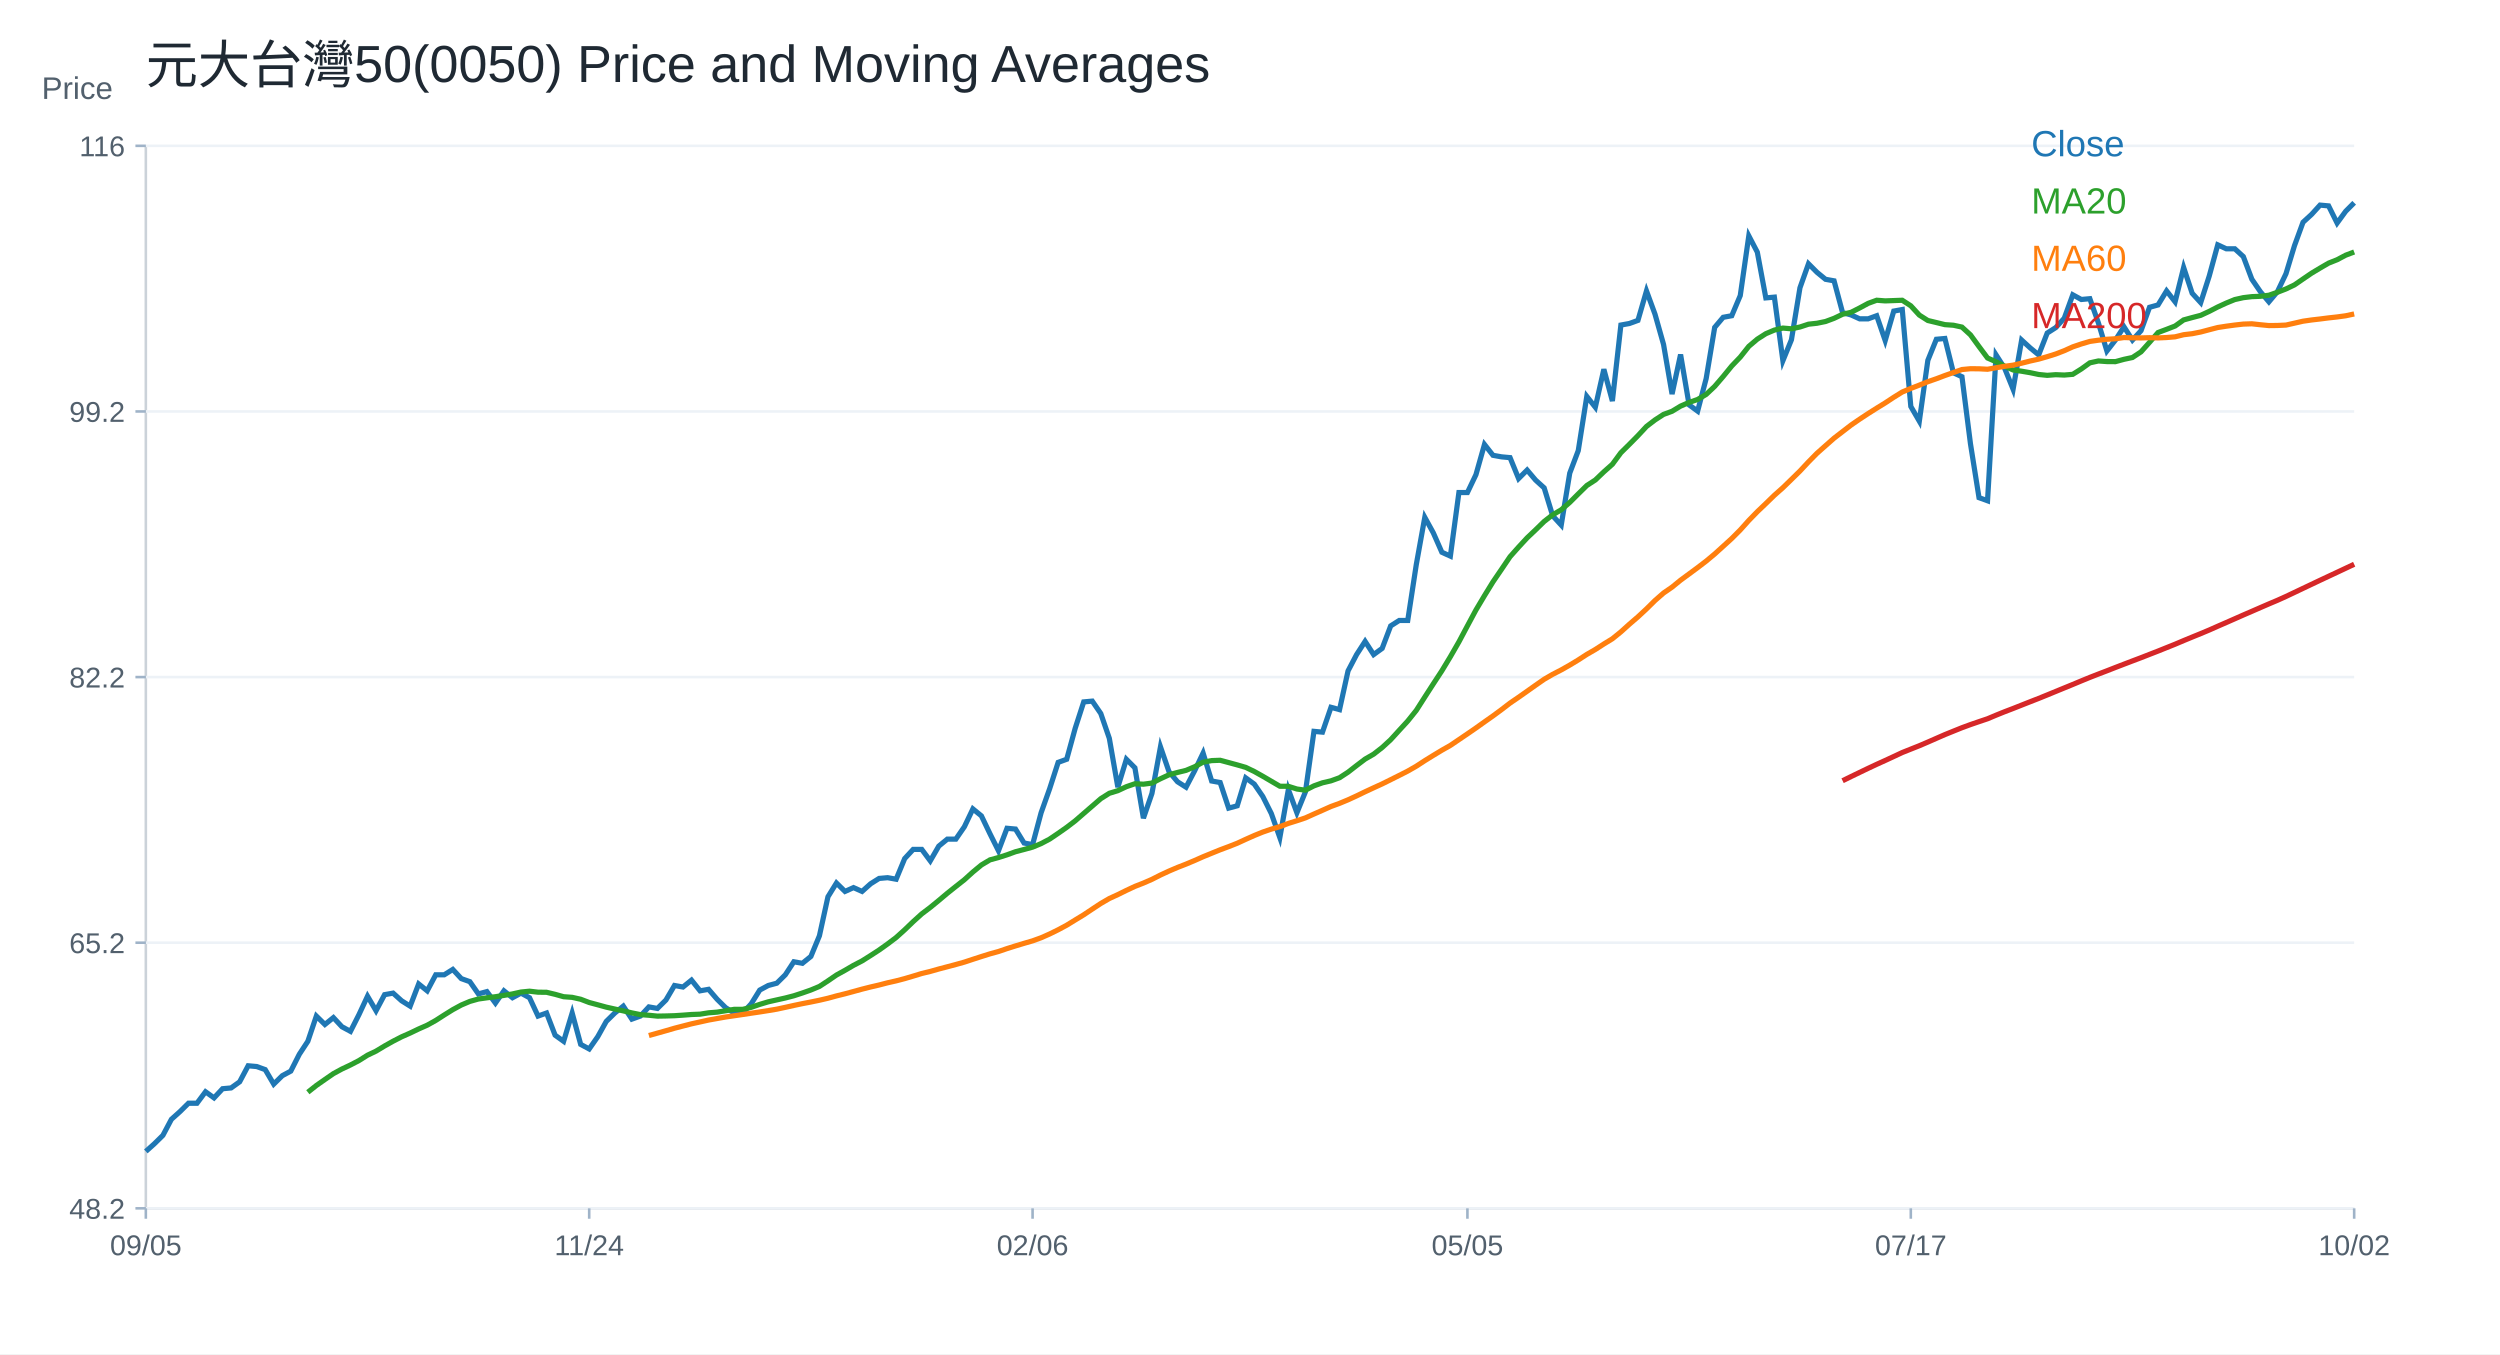
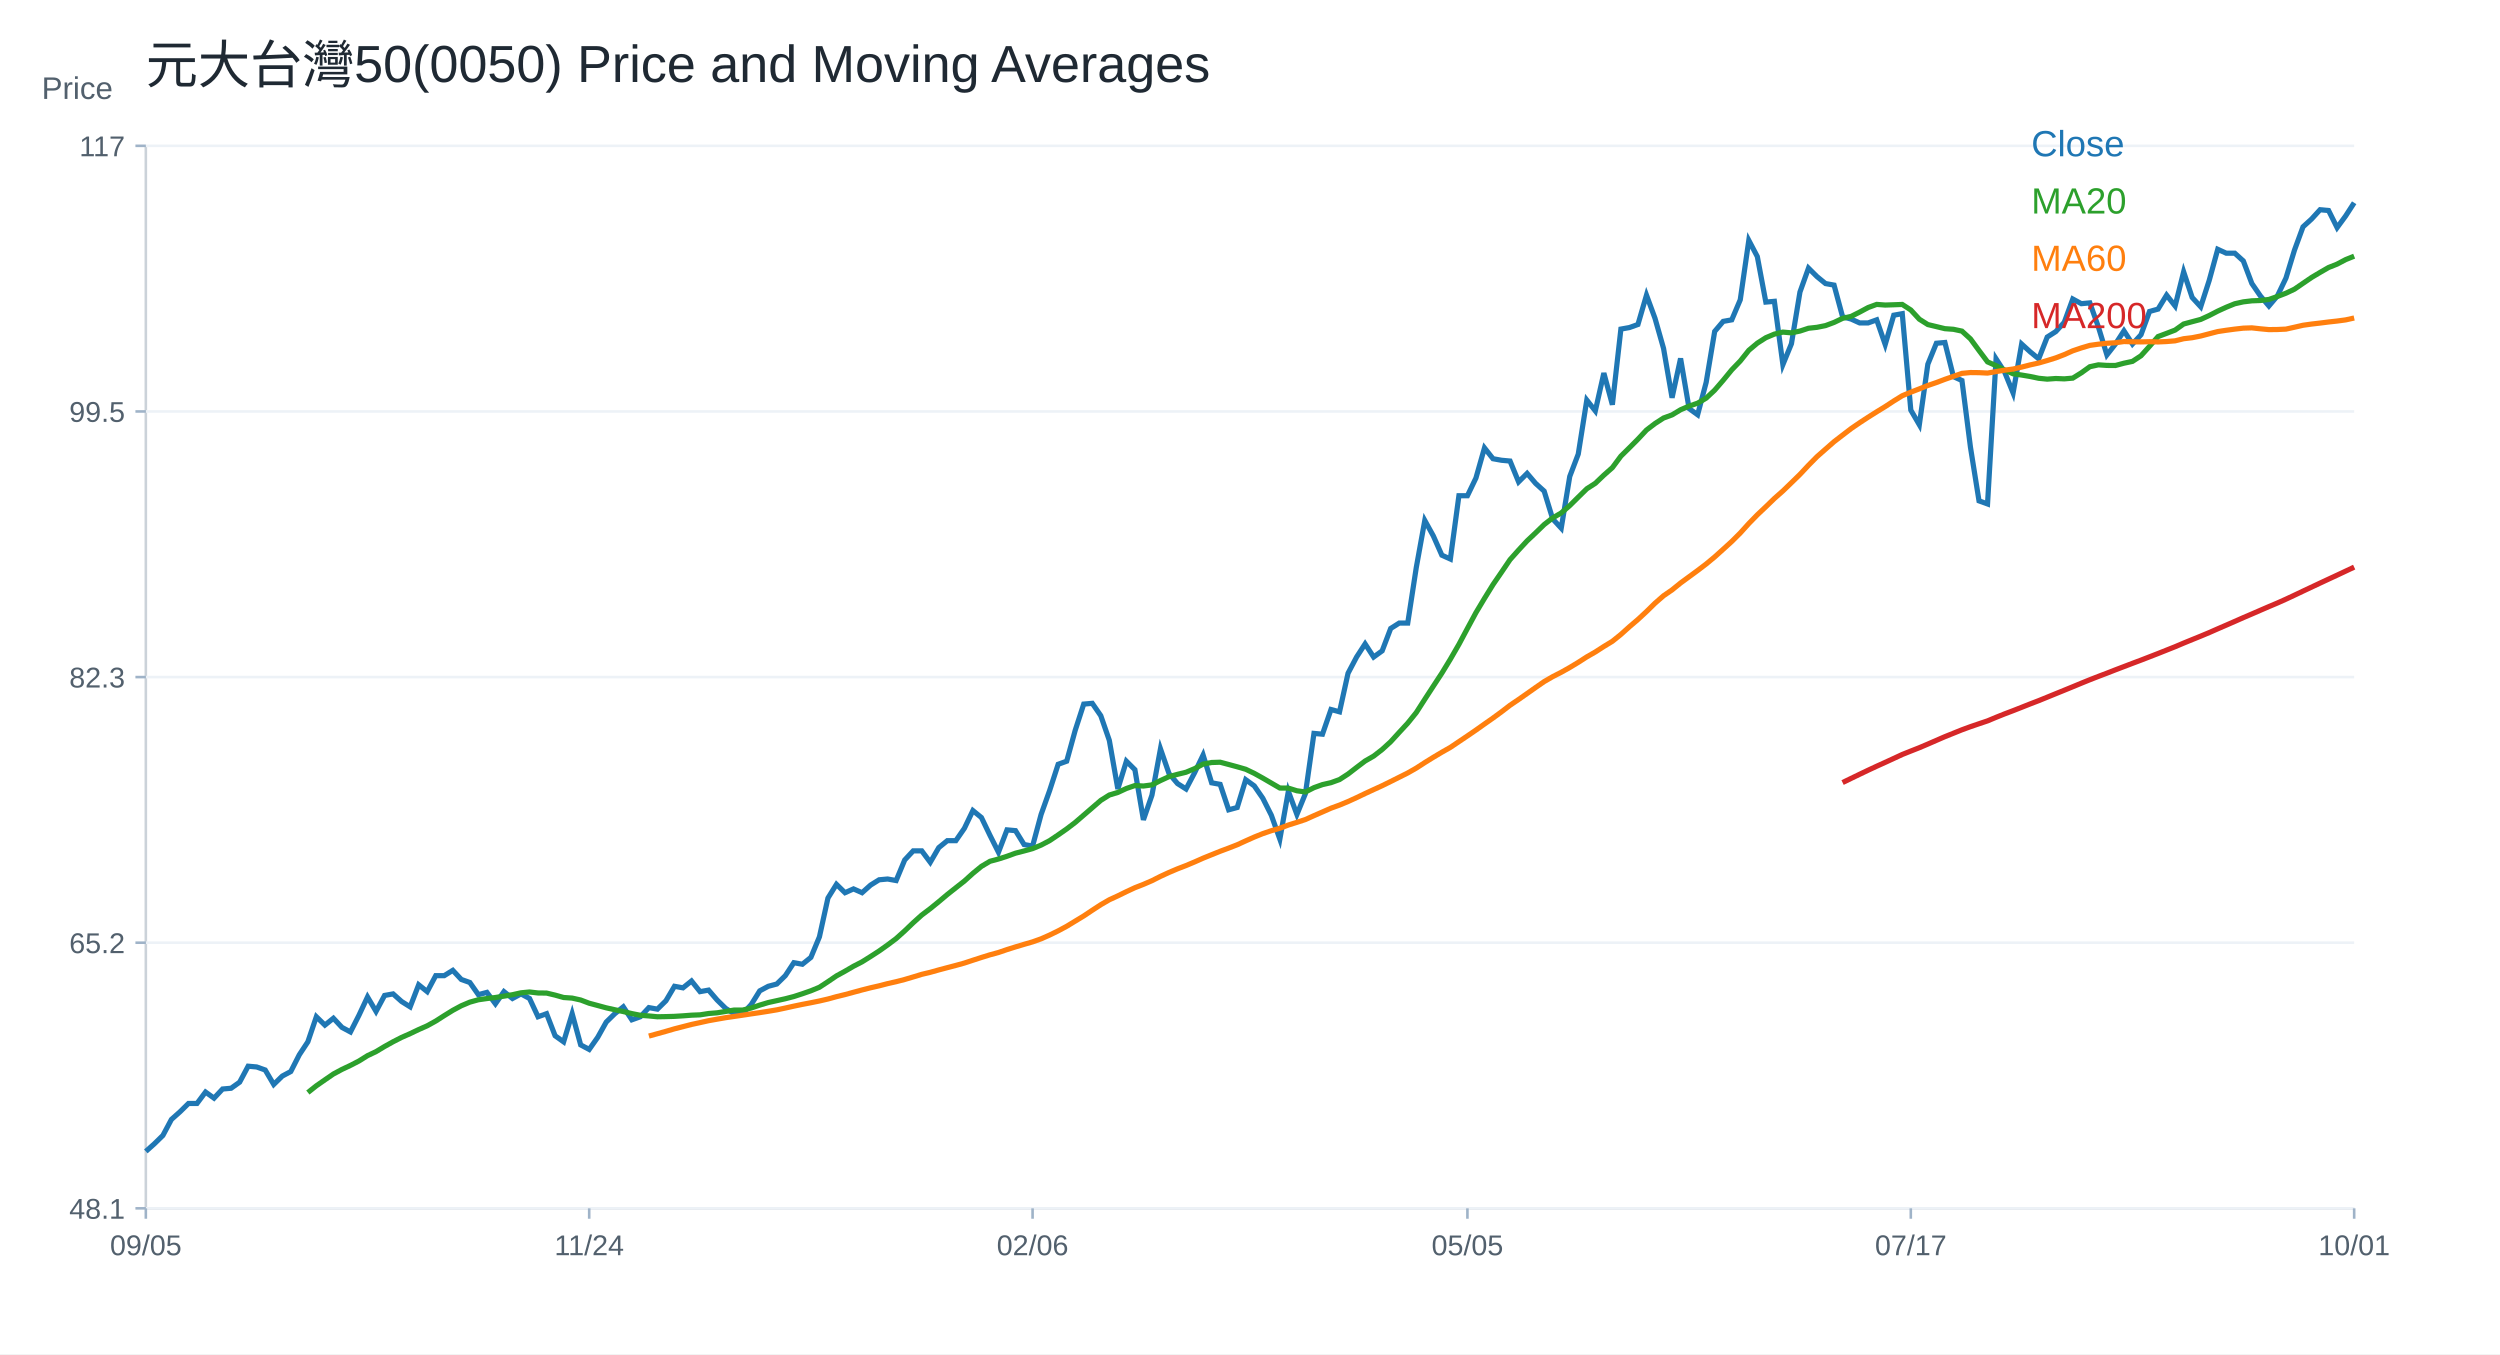
<svg xmlns="http://www.w3.org/2000/svg" width="960" height="520" viewBox="0 0 960 520">
  <rect width="100%" height="100%" fill="white" />
  <text x="56.00" y="32.00" font-size="20" font-family="Arial" fill="#1f2933" text-anchor="start">元大台灣50(0050) Price and Moving Averages</text>
  <line x1="56" y1="464" x2="904" y2="464" stroke="#cbd2d9" />
  <line x1="56" y1="56" x2="56" y2="464" stroke="#cbd2d9" />
  <text x="16.00" y="38.00" font-size="12" font-family="Arial" fill="#52606d" text-anchor="start">Price</text>
  <line x1="56" y1="464.00" x2="904" y2="464.00" stroke="#edf2f7" />
  <line x1="52" y1="464.00" x2="56" y2="464.00" stroke="#9fb3c8" />
-   <text x="48.00" y="468.00" font-size="11" font-family="Arial" fill="#52606d" text-anchor="end">48.2</text>
+   <text x="48.00" y="468.00" font-size="11" font-family="Arial" fill="#52606d" text-anchor="end">48.1</text>
  <line x1="56" y1="362.00" x2="904" y2="362.00" stroke="#edf2f7" />
  <line x1="52" y1="362.00" x2="56" y2="362.00" stroke="#9fb3c8" />
  <text x="48.00" y="366.00" font-size="11" font-family="Arial" fill="#52606d" text-anchor="end">65.2</text>
  <line x1="56" y1="260.00" x2="904" y2="260.00" stroke="#edf2f7" />
  <line x1="52" y1="260.00" x2="56" y2="260.00" stroke="#9fb3c8" />
-   <text x="48.00" y="264.00" font-size="11" font-family="Arial" fill="#52606d" text-anchor="end">82.2</text>
+   <text x="48.00" y="264.00" font-size="11" font-family="Arial" fill="#52606d" text-anchor="end">82.3</text>
  <line x1="56" y1="158.00" x2="904" y2="158.00" stroke="#edf2f7" />
  <line x1="52" y1="158.00" x2="56" y2="158.00" stroke="#9fb3c8" />
-   <text x="48.00" y="162.00" font-size="11" font-family="Arial" fill="#52606d" text-anchor="end">99.2</text>
+   <text x="48.00" y="162.00" font-size="11" font-family="Arial" fill="#52606d" text-anchor="end">99.5</text>
  <line x1="56" y1="56.00" x2="904" y2="56.00" stroke="#edf2f7" />
  <line x1="52" y1="56.00" x2="56" y2="56.00" stroke="#9fb3c8" />
-   <text x="48.00" y="60.00" font-size="11" font-family="Arial" fill="#52606d" text-anchor="end">116</text>
+   <text x="48.00" y="60.00" font-size="11" font-family="Arial" fill="#52606d" text-anchor="end">117</text>
  <line x1="56.00" y1="464" x2="56.00" y2="468" stroke="#9fb3c8" />
  <text x="56.00" y="482.00" font-size="11" font-family="Arial" fill="#52606d" text-anchor="middle">09/05</text>
  <line x1="226.25" y1="464" x2="226.25" y2="468" stroke="#9fb3c8" />
  <text x="226.25" y="482.00" font-size="11" font-family="Arial" fill="#52606d" text-anchor="middle">11/24</text>
  <line x1="396.51" y1="464" x2="396.51" y2="468" stroke="#9fb3c8" />
  <text x="396.51" y="482.00" font-size="11" font-family="Arial" fill="#52606d" text-anchor="middle">02/06</text>
  <line x1="563.49" y1="464" x2="563.49" y2="468" stroke="#9fb3c8" />
  <text x="563.49" y="482.00" font-size="11" font-family="Arial" fill="#52606d" text-anchor="middle">05/05</text>
  <line x1="733.75" y1="464" x2="733.75" y2="468" stroke="#9fb3c8" />
  <text x="733.75" y="482.00" font-size="11" font-family="Arial" fill="#52606d" text-anchor="middle">07/17</text>
  <line x1="904.00" y1="464" x2="904.00" y2="468" stroke="#9fb3c8" />
-   <text x="904.00" y="482.00" font-size="11" font-family="Arial" fill="#52606d" text-anchor="middle">10/02</text>
-   <polyline fill="none" stroke="#1f77b4" stroke-width="2" points="56.00,442.14 59.27,439.21 62.55,435.98 65.82,429.81 69.10,426.87 72.37,423.64 75.64,423.64 78.92,419.24 82.19,421.59 85.47,418.07 88.74,417.77 92.02,415.42 95.29,409.26 98.56,409.55 101.84,410.73 105.11,416.30 108.39,413.07 111.66,411.31 114.93,404.85 118.21,399.86 121.48,390.17 124.76,393.40 128.03,390.76 131.31,394.28 134.58,396.04 137.85,389.59 141.13,382.54 144.40,388.12 147.68,381.95 150.95,381.36 154.22,384.30 157.50,386.36 160.77,377.84 164.05,380.48 167.32,374.32 170.59,374.32 173.87,372.26 177.14,375.79 180.42,376.96 183.69,381.66 186.97,380.78 190.24,385.18 193.51,380.48 196.79,383.13 200.06,381.36 203.34,383.13 206.61,390.17 209.88,389.00 213.16,397.51 216.43,399.86 219.71,389.00 222.98,401.04 226.25,402.80 229.53,398.10 232.80,392.23 236.08,389.00 239.35,386.36 242.63,391.35 245.90,390.17 249.17,386.65 252.45,387.24 255.72,384.01 259.00,378.43 262.27,379.02 265.54,376.37 268.82,380.48 272.09,379.90 275.37,383.71 278.64,386.94 281.92,389.00 285.19,389.00 288.46,385.47 291.74,380.19 295.01,378.43 298.29,377.55 301.56,374.32 304.83,369.33 308.11,369.91 311.38,367.27 314.66,359.34 317.93,344.37 321.20,339.08 324.48,342.31 327.75,340.84 331.03,342.31 334.30,339.38 337.58,337.32 340.85,337.03 344.12,337.62 347.40,329.69 350.67,326.16 353.95,326.16 357.22,330.57 360.49,324.91 363.77,322.23 367.04,322.23 370.32,317.47 373.59,310.62 376.86,313.30 380.14,320.15 383.41,326.70 386.69,318.06 389.96,318.36 393.24,323.72 396.51,324.32 399.78,312.11 403.06,302.88 406.33,292.75 409.61,291.56 412.88,279.65 416.15,269.53 419.43,269.23 422.70,273.99 425.98,283.52 429.25,302.28 432.53,291.56 435.80,294.84 439.07,314.19 442.35,304.66 445.62,286.80 448.90,296.33 452.17,300.20 455.44,302.28 458.72,296.03 461.99,289.18 465.27,299.90 468.54,300.49 471.81,310.32 475.09,309.43 478.36,298.71 481.64,301.09 484.91,305.85 488.19,312.40 491.46,321.64 494.73,303.17 498.01,312.11 501.28,304.07 504.56,280.84 507.83,281.14 511.10,271.61 514.38,272.50 517.65,257.62 520.93,251.36 524.20,246.30 527.47,251.36 530.75,248.98 534.02,240.35 537.30,238.26 540.57,238.26 543.85,216.82 547.12,198.66 550.39,204.62 553.67,212.06 556.94,213.55 560.22,189.13 563.49,189.13 566.76,182.28 570.04,170.67 573.31,174.84 576.59,175.43 579.86,175.73 583.14,183.77 586.41,180.50 589.68,184.37 592.96,187.35 596.23,198.06 599.51,201.64 602.78,181.69 606.05,173.05 609.33,152.21 612.60,156.38 615.88,141.79 619.15,154.00 622.42,124.82 625.70,124.22 628.97,123.03 632.25,111.71 635.52,120.65 638.80,132.26 642.07,151.32 645.34,136.13 648.62,155.48 651.89,157.87 655.17,145.36 658.44,125.71 661.71,121.84 664.99,121.24 668.26,113.50 671.54,90.57 674.81,96.83 678.08,114.39 681.36,114.10 684.63,138.51 687.91,130.47 691.18,110.52 694.46,101.29 697.73,104.57 701.00,107.25 704.28,107.84 707.55,120.05 710.83,120.94 714.10,122.43 717.37,122.43 720.65,121.24 723.92,130.77 727.20,119.46 730.47,118.86 733.75,156.08 737.02,161.74 740.29,138.37 743.57,130.28 746.84,129.98 750.12,143.16 753.39,144.66 756.66,170.43 759.94,191.10 763.21,192.29 766.49,136.27 769.76,141.37 773.03,149.46 776.31,130.58 779.58,133.58 782.86,136.27 786.13,127.89 789.41,125.79 792.68,122.19 795.95,113.21 799.23,115.00 802.50,114.70 805.78,123.99 809.05,134.78 812.32,130.58 815.60,125.49 818.87,130.58 822.15,126.99 825.42,118.00 828.69,117.10 831.97,111.71 835.24,115.90 838.52,102.72 841.79,112.61 845.07,116.20 848.34,106.02 851.61,94.03 854.89,95.53 858.16,95.53 861.44,98.53 864.71,107.22 867.98,112.01 871.26,115.90 874.53,112.01 877.81,105.12 881.08,94.33 884.36,85.35 887.63,82.35 890.90,78.76 894.18,79.06 897.45,85.65 900.73,81.15 904.00,77.86" />
+   <text x="904.00" y="482.00" font-size="11" font-family="Arial" fill="#52606d" text-anchor="middle">10/01</text>
+   <polyline fill="none" stroke="#1f77b4" stroke-width="2" points="56.00,442.14 59.27,439.22 62.55,436.01 65.82,429.87 69.10,426.95 72.37,423.74 75.64,423.74 78.92,419.35 82.19,421.69 85.47,418.18 88.74,417.89 92.02,415.55 95.29,409.42 98.56,409.71 101.84,410.88 105.11,416.43 108.39,413.22 111.66,411.46 114.93,405.04 118.21,400.07 121.48,390.43 124.76,393.64 128.03,391.01 131.31,394.52 134.58,396.27 137.85,389.84 141.13,382.83 144.40,388.38 147.68,382.25 150.95,381.66 154.22,384.58 157.50,386.63 160.77,378.16 164.05,380.79 167.32,374.65 170.59,374.65 173.87,372.61 177.14,376.11 180.42,377.28 183.69,381.95 186.97,381.08 190.24,385.46 193.51,380.79 196.79,383.42 200.06,381.66 203.34,383.42 206.61,390.43 209.88,389.26 213.16,397.73 216.43,400.07 219.71,389.26 222.98,401.24 226.25,402.99 229.53,398.32 232.80,392.47 236.08,389.26 239.35,386.63 242.63,391.60 245.90,390.43 249.17,386.92 252.45,387.51 255.72,384.29 259.00,378.74 262.27,379.33 265.54,376.70 268.82,380.79 272.09,380.20 275.37,384.00 278.64,387.21 281.92,389.26 285.19,389.26 288.46,385.75 291.74,380.49 295.01,378.74 298.29,377.86 301.56,374.65 304.83,369.68 308.11,370.27 311.38,367.64 314.66,359.75 317.93,344.85 321.20,339.59 324.48,342.80 327.75,341.34 331.03,342.80 334.30,339.88 337.58,337.84 340.85,337.54 344.12,338.13 347.40,330.24 350.67,326.73 353.95,326.73 357.22,331.12 360.49,325.49 363.77,322.82 367.04,322.82 370.32,318.08 373.59,311.26 376.86,313.93 380.14,320.75 383.41,327.26 386.69,318.67 389.96,318.97 393.24,324.30 396.51,324.89 399.78,312.75 403.06,303.56 406.33,293.49 409.61,292.30 412.88,280.45 416.15,270.37 419.43,270.08 422.70,274.82 425.98,284.30 429.25,302.97 432.53,292.30 435.80,295.56 439.07,314.82 442.35,305.34 445.62,287.56 448.90,297.04 452.17,300.89 455.44,302.97 458.72,296.75 461.99,289.93 465.27,300.60 468.54,301.19 471.81,310.97 475.09,310.08 478.36,299.41 481.64,301.78 484.91,306.52 488.19,313.04 491.46,322.23 494.73,303.86 498.01,312.75 501.28,304.75 504.56,281.63 507.83,281.93 511.10,272.45 514.38,273.34 517.65,258.52 520.93,252.30 524.20,247.26 527.47,252.30 530.75,249.93 534.02,241.34 537.30,239.26 540.57,239.26 543.85,217.93 547.12,199.86 550.39,205.78 553.67,213.19 556.94,214.67 560.22,190.37 563.49,190.37 566.76,183.56 570.04,172.00 573.31,176.15 576.59,176.74 579.86,177.04 583.14,185.04 586.41,181.78 589.68,185.63 592.96,188.60 596.23,199.26 599.51,202.82 602.78,182.97 606.05,174.37 609.33,153.63 612.60,157.78 615.88,143.26 619.15,155.41 622.42,126.37 625.70,125.78 628.97,124.60 632.25,113.34 635.52,122.23 638.80,133.78 642.07,152.74 645.34,137.63 648.62,156.89 651.89,159.26 655.17,146.82 658.44,127.26 661.71,123.41 664.99,122.82 668.26,115.11 671.54,92.30 674.81,98.52 678.08,116.00 681.36,115.71 684.63,140.00 687.91,132.00 691.18,112.15 694.46,102.97 697.73,106.22 701.00,108.89 704.28,109.48 707.55,121.63 710.83,122.52 714.10,124.00 717.37,124.00 720.65,122.82 723.92,132.30 727.20,121.04 730.47,120.45 733.75,157.48 737.02,163.11 740.29,139.86 743.57,131.81 746.84,131.52 750.12,144.63 753.39,146.12 756.66,171.76 759.94,192.33 763.21,193.52 766.49,137.78 769.76,142.84 773.03,150.89 776.31,132.11 779.58,135.09 782.86,137.78 786.13,129.43 789.41,127.34 792.68,123.76 795.95,114.82 799.23,116.61 802.50,116.31 805.78,125.55 809.05,136.29 812.32,132.11 815.60,127.04 818.87,132.11 822.15,128.53 825.42,119.59 828.69,118.70 831.97,113.33 835.24,117.50 838.52,104.39 841.79,114.23 845.07,117.80 848.34,107.67 851.61,95.74 854.89,97.23 858.16,97.23 861.44,100.21 864.71,108.86 867.98,113.63 871.26,117.50 874.53,113.63 877.81,106.77 881.08,96.04 884.36,87.10 887.63,84.12 890.90,80.54 894.18,80.84 897.45,87.40 900.73,82.92 904.00,77.86" />
  <text x="780.00" y="60.00" font-size="14" font-family="Arial" fill="#1f77b4" text-anchor="start">Close</text>
-   <polyline fill="none" stroke="#2ca02c" stroke-width="2" points="118.21,419.42 121.48,416.82 124.76,414.53 128.03,412.27 131.31,410.49 134.58,408.95 137.85,407.25 141.13,405.19 144.40,403.63 147.68,401.65 150.95,399.82 154.22,398.14 157.50,396.69 160.77,395.12 164.05,393.67 167.32,391.85 170.59,389.75 173.87,387.71 177.14,385.93 180.42,384.54 183.69,383.62 186.97,383.16 190.24,382.74 193.51,382.23 196.79,381.67 200.06,380.94 203.34,380.62 206.61,381.00 209.88,381.04 213.16,381.82 216.43,382.74 219.71,382.98 222.98,383.71 226.25,384.96 229.53,385.84 232.80,386.74 236.08,387.47 239.35,388.18 242.63,388.95 245.90,389.61 249.17,389.86 252.45,390.19 255.72,390.13 259.00,390.03 262.27,389.82 265.54,389.57 268.82,389.44 272.09,388.92 275.37,388.66 278.64,388.13 281.92,387.59 285.19,387.59 288.46,386.81 291.74,385.68 295.01,384.70 298.29,383.96 301.56,383.23 304.83,382.38 308.11,381.31 311.38,380.16 314.66,378.79 317.93,376.65 321.20,374.41 324.48,372.60 327.75,370.69 331.03,368.99 334.30,366.93 337.58,364.80 340.85,362.47 344.12,360.00 347.40,357.04 350.67,353.90 353.95,350.93 357.22,348.45 360.49,345.77 363.77,343.01 367.04,340.40 370.32,337.81 373.59,334.85 376.86,332.15 380.14,330.19 383.41,329.30 386.69,328.25 389.96,327.06 393.24,326.20 396.51,325.30 399.78,323.94 403.06,322.21 406.33,320.00 409.61,317.70 412.88,315.20 416.15,312.36 419.43,309.52 422.70,306.69 425.98,304.62 429.25,303.62 432.53,302.09 435.80,300.96 439.07,301.13 442.35,300.70 445.62,299.04 448.90,297.52 452.17,296.62 455.44,295.82 458.72,294.44 461.99,292.68 465.27,292.07 468.54,291.95 471.81,292.83 475.09,293.72 478.36,294.67 481.64,296.25 484.91,298.08 488.19,300.00 491.46,301.91 494.73,301.95 498.01,302.98 501.28,303.44 504.56,301.77 507.83,300.60 511.10,299.84 514.38,298.65 517.65,296.52 520.93,293.97 524.20,291.49 527.47,289.60 530.75,287.05 534.02,284.04 537.30,280.44 540.57,276.88 543.85,272.79 547.12,267.67 550.39,262.60 553.67,257.59 556.94,252.18 560.22,246.48 563.49,240.33 566.76,234.24 570.04,228.73 573.31,223.42 576.59,218.61 579.86,213.77 583.14,210.08 586.41,206.54 589.68,203.44 592.96,200.24 596.23,197.69 599.51,195.76 602.78,192.93 606.05,189.67 609.33,186.44 612.60,184.32 615.88,181.18 619.15,178.28 622.42,173.84 625.70,170.60 628.97,167.29 632.25,163.76 635.52,161.26 638.80,159.13 642.07,157.93 645.34,155.95 648.62,154.53 651.89,153.40 655.17,151.45 658.44,148.37 661.71,144.56 664.99,140.54 668.26,137.13 671.54,133.00 674.81,130.23 678.08,128.14 681.36,126.75 684.63,125.98 687.91,126.26 691.18,125.57 694.46,124.49 697.73,124.13 701.00,123.46 704.28,122.24 707.55,120.68 710.83,119.92 714.10,118.26 717.37,116.49 720.65,115.29 723.92,115.54 727.20,115.42 730.47,115.30 733.75,117.43 737.02,120.99 740.29,123.07 743.57,123.86 746.84,124.66 750.12,124.89 753.39,125.60 756.66,128.59 759.94,133.08 763.21,137.47 766.49,138.92 769.76,140.60 773.03,142.07 776.31,142.55 779.58,143.11 782.86,143.80 786.13,144.13 789.41,143.88 792.68,144.02 795.95,143.74 799.23,141.68 802.50,139.33 805.78,138.61 809.05,138.84 812.32,138.87 815.60,137.98 818.87,137.28 822.15,135.11 825.42,131.45 828.69,127.69 831.97,126.46 835.24,125.19 838.52,122.85 841.79,121.95 845.07,121.09 848.34,119.57 851.61,117.88 854.89,116.37 858.16,115.03 861.44,114.30 864.71,113.91 867.98,113.78 871.26,113.37 874.53,112.23 877.81,110.96 881.08,109.40 884.36,107.14 887.63,104.91 890.90,102.95 894.18,101.04 897.45,99.74 900.73,98.00 904.00,96.76" />
+   <polyline fill="none" stroke="#2ca02c" stroke-width="2" points="118.21,419.53 121.48,416.94 124.76,414.66 128.03,412.41 131.31,410.65 134.58,409.11 137.85,407.42 141.13,405.37 144.40,403.82 147.68,401.85 150.95,400.03 154.22,398.36 157.50,396.91 160.77,395.35 164.05,393.90 167.32,392.09 170.59,390.00 173.87,387.97 177.14,386.21 180.42,384.82 183.69,383.91 186.97,383.44 190.24,383.04 193.51,382.52 196.79,381.97 200.06,381.24 203.34,380.92 206.61,381.30 209.88,381.34 213.16,382.12 216.43,383.04 219.71,383.27 222.98,384.00 226.25,385.24 229.53,386.12 232.80,387.01 236.08,387.74 239.35,388.44 242.63,389.22 245.90,389.87 249.17,390.12 252.45,390.44 255.72,390.38 259.00,390.28 262.27,390.08 265.54,389.83 268.82,389.70 272.09,389.19 275.37,388.92 278.64,388.40 281.92,387.86 285.19,387.86 288.46,387.08 291.74,385.96 295.01,384.98 298.29,384.25 301.56,383.52 304.83,382.67 308.11,381.60 311.38,380.46 314.66,379.11 317.93,376.97 321.20,374.74 324.48,372.94 327.75,371.04 331.03,369.35 334.30,367.30 337.58,365.18 340.85,362.86 344.12,360.41 347.40,357.46 350.67,354.33 353.95,351.38 357.22,348.91 360.49,346.25 363.77,343.49 367.04,340.90 370.32,338.32 373.59,335.37 376.86,332.69 380.14,330.74 383.41,329.86 386.69,328.81 389.96,327.62 393.24,326.77 396.51,325.87 399.78,324.52 403.06,322.80 406.33,320.60 409.61,318.31 412.88,315.82 416.15,313.00 419.43,310.17 422.70,307.35 425.98,305.29 429.25,304.30 432.53,302.78 435.80,301.65 439.07,301.83 442.35,301.40 445.62,299.74 448.90,298.23 452.17,297.34 455.44,296.54 458.72,295.16 461.99,293.41 465.27,292.80 468.54,292.69 471.81,293.56 475.09,294.45 478.36,295.40 481.64,296.97 484.91,298.79 488.19,300.70 491.46,302.60 494.73,302.64 498.01,303.66 501.28,304.12 504.56,302.46 507.83,301.29 511.10,300.54 514.38,299.35 517.65,297.23 520.93,294.70 524.20,292.23 527.47,290.35 530.75,287.81 534.02,284.82 537.30,281.23 540.57,277.69 543.85,273.62 547.12,268.52 550.39,263.49 553.67,258.49 556.94,253.12 560.22,247.44 563.49,241.32 566.76,235.26 570.04,229.78 573.31,224.49 576.59,219.71 579.86,214.89 583.14,211.22 586.41,207.69 589.68,204.61 592.96,201.43 596.23,198.89 599.51,196.97 602.78,194.15 606.05,190.91 609.33,187.69 612.60,185.59 615.88,182.46 619.15,179.57 622.42,175.16 625.70,171.93 628.97,168.64 632.25,165.13 635.52,162.64 638.80,160.52 642.07,159.32 645.34,157.35 648.62,155.94 651.89,154.82 655.17,152.88 658.44,149.81 661.71,146.02 664.99,142.02 668.26,138.63 671.54,134.52 674.81,131.77 678.08,129.68 681.36,128.30 684.63,127.53 687.91,127.81 691.18,127.13 694.46,126.05 697.73,125.69 701.00,125.03 704.28,123.81 707.55,122.25 710.83,121.50 714.10,119.85 717.37,118.09 720.65,116.89 723.92,117.14 727.20,117.03 730.47,116.91 733.75,119.03 737.02,122.57 740.29,124.63 743.57,125.42 746.84,126.21 750.12,126.45 753.39,127.15 756.66,130.13 759.94,134.60 763.21,138.96 766.49,140.41 769.76,142.08 773.03,143.54 776.31,144.02 779.58,144.57 782.86,145.26 786.13,145.59 789.41,145.35 792.68,145.48 795.95,145.20 799.23,143.16 802.50,140.82 805.78,140.10 809.05,140.32 812.32,140.35 815.60,139.47 818.87,138.77 822.15,136.61 825.42,132.98 828.69,129.24 831.97,128.01 835.24,126.75 838.52,124.42 841.79,123.53 845.07,122.66 848.34,121.16 851.61,119.47 854.89,117.97 858.16,116.64 861.44,115.91 864.71,115.52 867.98,115.39 871.26,114.99 874.53,113.85 877.81,112.59 881.08,111.04 884.36,108.79 887.63,106.56 890.90,104.61 894.18,102.72 897.45,101.42 900.73,99.69 904.00,98.37" />
  <text x="780.00" y="82.00" font-size="14" font-family="Arial" fill="#2ca02c" text-anchor="start">MA20</text>
-   <polyline fill="none" stroke="#ff7f0e" stroke-width="2" points="249.17,397.64 252.45,396.72 255.72,395.80 259.00,394.84 262.27,393.99 265.54,393.15 268.82,392.43 272.09,391.70 275.37,391.11 278.64,390.53 281.92,390.05 285.19,389.57 288.46,389.07 291.74,388.59 295.01,388.07 298.29,387.52 301.56,386.82 304.83,386.09 308.11,385.40 311.38,384.77 314.66,384.09 317.93,383.33 321.20,382.43 324.48,381.62 327.75,380.73 331.03,379.83 334.30,379.00 337.58,378.24 340.85,377.39 344.12,376.65 347.40,375.79 350.67,374.82 353.95,373.82 357.22,373.03 360.49,372.10 363.77,371.24 367.04,370.37 370.32,369.45 373.59,368.37 376.86,367.31 380.14,366.28 383.41,365.38 386.69,364.26 389.96,363.23 393.24,362.24 396.51,361.29 399.78,360.10 403.06,358.65 406.33,357.04 409.61,355.28 412.88,353.27 416.15,351.28 419.43,349.09 422.70,346.94 425.98,345.03 429.25,343.53 432.53,341.91 435.80,340.38 439.07,339.10 442.35,337.67 445.62,336.01 448.90,334.49 452.17,333.09 455.44,331.82 458.72,330.44 461.99,328.99 465.27,327.65 468.54,326.32 471.81,325.10 475.09,323.81 478.36,322.30 481.64,320.84 484.91,319.51 488.19,318.38 491.46,317.43 494.73,316.19 498.01,315.16 501.28,314.07 504.56,312.59 507.83,311.15 511.10,309.69 514.38,308.49 517.65,307.13 520.93,305.62 524.20,304.04 527.47,302.52 530.75,301.02 534.02,299.40 537.30,297.76 540.57,296.10 543.85,294.22 547.12,292.09 550.39,290.07 553.67,288.09 556.94,286.24 560.22,284.02 563.49,281.80 566.76,279.55 570.04,277.21 573.31,274.91 576.59,272.49 579.86,269.98 583.14,267.74 586.41,265.44 589.68,263.12 592.96,260.84 596.23,258.94 599.51,257.25 602.78,255.40 606.05,253.42 609.33,251.30 612.60,249.41 615.88,247.29 619.15,245.29 622.42,242.64 625.70,239.68 628.97,236.87 632.25,233.82 635.52,230.59 638.80,227.72 642.07,225.46 645.34,222.79 648.62,220.38 651.89,217.97 655.17,215.46 658.44,212.73 661.71,209.77 664.99,206.78 668.26,203.50 671.54,199.85 674.81,196.49 678.08,193.37 681.36,190.18 684.63,187.28 687.91,184.09 691.18,180.88 694.46,177.37 697.73,174.05 701.00,171.15 704.28,168.26 707.55,165.74 710.83,163.21 714.10,160.96 717.37,158.81 720.65,156.73 723.92,154.72 727.20,152.56 730.47,150.53 733.75,149.16 737.02,147.89 740.29,146.58 743.57,145.44 746.84,144.20 750.12,143.05 753.39,141.90 756.66,141.59 759.94,141.62 763.21,141.79 766.49,141.21 769.76,140.66 773.03,140.22 776.31,139.47 779.58,138.63 782.86,137.90 786.13,136.96 789.41,135.93 792.68,134.67 795.95,133.19 799.23,132.08 802.50,131.11 805.78,130.64 809.05,130.28 812.32,130.09 815.60,129.62 818.87,129.71 822.15,129.76 825.42,129.67 828.69,129.76 831.97,129.61 835.24,129.34 838.52,128.53 841.79,128.14 845.07,127.49 848.34,126.62 851.61,125.77 854.89,125.26 858.16,124.82 861.44,124.45 864.71,124.34 867.98,124.70 871.26,125.02 874.53,124.98 877.81,124.83 881.08,124.09 884.36,123.34 887.63,122.87 890.90,122.49 894.18,122.07 897.45,121.71 900.73,121.26 904.00,120.56" />
+   <polyline fill="none" stroke="#ff7f0e" stroke-width="2" points="249.17,397.85 252.45,396.94 255.72,396.03 259.00,395.07 262.27,394.23 265.54,393.39 268.82,392.68 272.09,391.95 275.37,391.36 278.64,390.79 281.92,390.31 285.19,389.83 288.46,389.33 291.74,388.85 295.01,388.33 298.29,387.78 301.56,387.09 304.83,386.36 308.11,385.68 311.38,385.05 314.66,384.38 317.93,383.62 321.20,382.72 324.48,381.92 327.75,381.03 331.03,380.14 334.30,379.31 337.58,378.56 340.85,377.71 344.12,376.97 347.40,376.12 350.67,375.15 353.95,374.15 357.22,373.37 360.49,372.45 363.77,371.58 367.04,370.72 370.32,369.81 373.59,368.73 376.86,367.67 380.14,366.65 383.41,365.76 386.69,364.64 389.96,363.61 393.24,362.63 396.51,361.68 399.78,360.51 403.06,359.06 406.33,357.46 409.61,355.70 412.88,353.71 416.15,351.73 419.43,349.54 422.70,347.41 425.98,345.51 429.25,344.01 432.53,342.40 435.80,340.88 439.07,339.60 442.35,338.18 445.62,336.53 448.90,335.02 452.17,333.63 455.44,332.37 458.72,330.99 461.99,329.54 465.27,328.21 468.54,326.89 471.81,325.67 475.09,324.39 478.36,322.89 481.64,321.43 484.91,320.11 488.19,318.99 491.46,318.05 494.73,316.81 498.01,315.78 501.28,314.70 504.56,313.22 507.83,311.79 511.10,310.34 514.38,309.15 517.65,307.79 520.93,306.29 524.20,304.72 527.47,303.21 530.75,301.71 534.02,300.10 537.30,298.46 540.57,296.82 543.85,294.95 547.12,292.83 550.39,290.81 553.67,288.85 556.94,287.00 560.22,284.79 563.49,282.59 566.76,280.35 570.04,278.02 573.31,275.73 576.59,273.33 579.86,270.82 583.14,268.60 586.41,266.31 589.68,264.00 592.96,261.73 596.23,259.84 599.51,258.16 602.78,256.32 606.05,254.35 609.33,252.24 612.60,250.36 615.88,248.25 619.15,246.26 622.42,243.62 625.70,240.67 628.97,237.88 632.25,234.84 635.52,231.63 638.80,228.77 642.07,226.52 645.34,223.87 648.62,221.47 651.89,219.07 655.17,216.57 658.44,213.86 661.71,210.91 664.99,207.93 668.26,204.67 671.54,201.04 674.81,197.69 678.08,194.60 681.36,191.42 684.63,188.53 687.91,185.36 691.18,182.17 694.46,178.67 697.73,175.36 701.00,172.48 704.28,169.61 707.55,167.09 710.83,164.58 714.10,162.34 717.37,160.20 720.65,158.13 723.92,156.13 727.20,153.98 730.47,151.96 733.75,150.60 737.02,149.33 740.29,148.03 743.57,146.90 746.84,145.66 750.12,144.52 753.39,143.37 756.66,143.06 759.94,143.10 763.21,143.26 766.49,142.69 769.76,142.14 773.03,141.71 776.31,140.96 779.58,140.12 782.86,139.39 786.13,138.45 789.41,137.43 792.68,136.17 795.95,134.71 799.23,133.60 802.50,132.63 805.78,132.17 809.05,131.81 812.32,131.62 815.60,131.15 818.87,131.25 822.15,131.29 825.42,131.21 828.69,131.30 831.97,131.15 835.24,130.88 838.52,130.07 841.79,129.68 845.07,129.03 848.34,128.17 851.61,127.32 854.89,126.82 858.16,126.38 861.44,126.01 864.71,125.90 867.98,126.26 871.26,126.57 874.53,126.53 877.81,126.38 881.08,125.65 884.36,124.90 887.63,124.44 890.90,124.06 894.18,123.64 897.45,123.28 900.73,122.84 904.00,122.11" />
  <text x="780.00" y="104.00" font-size="14" font-family="Arial" fill="#ff7f0e" text-anchor="start">MA60</text>
-   <polyline fill="none" stroke="#d62728" stroke-width="2" points="707.55,299.80 710.83,298.19 714.10,296.61 717.37,295.04 720.65,293.50 723.92,292.02 727.20,290.50 730.47,288.97 733.75,287.66 737.02,286.36 740.29,284.96 743.57,283.52 746.84,282.09 750.12,280.76 753.39,279.44 756.66,278.24 759.94,277.11 763.21,276.01 766.49,274.63 769.76,273.31 773.03,272.06 776.31,270.76 779.58,269.47 782.86,268.19 786.13,266.86 789.41,265.51 792.68,264.17 795.95,262.83 799.23,261.46 802.50,260.12 805.78,258.84 809.05,257.59 812.32,256.31 815.60,255.05 818.87,253.80 822.15,252.56 825.42,251.28 828.69,250.01 831.97,248.69 835.24,247.38 838.52,245.99 841.79,244.64 845.07,243.30 848.34,241.93 851.61,240.48 854.89,239.05 858.16,237.61 861.44,236.16 864.71,234.75 867.98,233.32 871.26,231.90 874.53,230.52 877.81,229.04 881.08,227.49 884.36,225.93 887.63,224.38 890.90,222.83 894.18,221.29 897.45,219.76 900.73,218.22 904.00,216.67" />
+   <polyline fill="none" stroke="#d62728" stroke-width="2" points="707.55,300.50 710.83,298.90 714.10,297.32 717.37,295.76 720.65,294.23 723.92,292.75 727.20,291.24 730.47,289.72 733.75,288.41 737.02,287.12 740.29,285.73 743.57,284.30 746.84,282.88 750.12,281.56 753.39,280.24 756.66,279.04 759.94,277.92 763.21,276.82 766.49,275.45 769.76,274.14 773.03,272.90 776.31,271.61 779.58,270.31 782.86,269.05 786.13,267.72 789.41,266.38 792.68,265.05 795.95,263.71 799.23,262.35 802.50,261.02 805.78,259.74 809.05,258.50 812.32,257.22 815.60,255.97 818.87,254.72 822.15,253.49 825.42,252.22 828.69,250.95 831.97,249.64 835.24,248.34 838.52,246.95 841.79,245.61 845.07,244.28 848.34,242.91 851.61,241.47 854.89,240.05 858.16,238.62 861.44,237.17 864.71,235.77 867.98,234.35 871.26,232.93 874.53,231.55 877.81,230.08 881.08,228.55 884.36,226.99 887.63,225.45 890.90,223.91 894.18,222.38 897.45,220.86 900.73,219.32 904.00,217.77" />
  <text x="780.00" y="126.00" font-size="14" font-family="Arial" fill="#d62728" text-anchor="start">MA200</text>
</svg>
